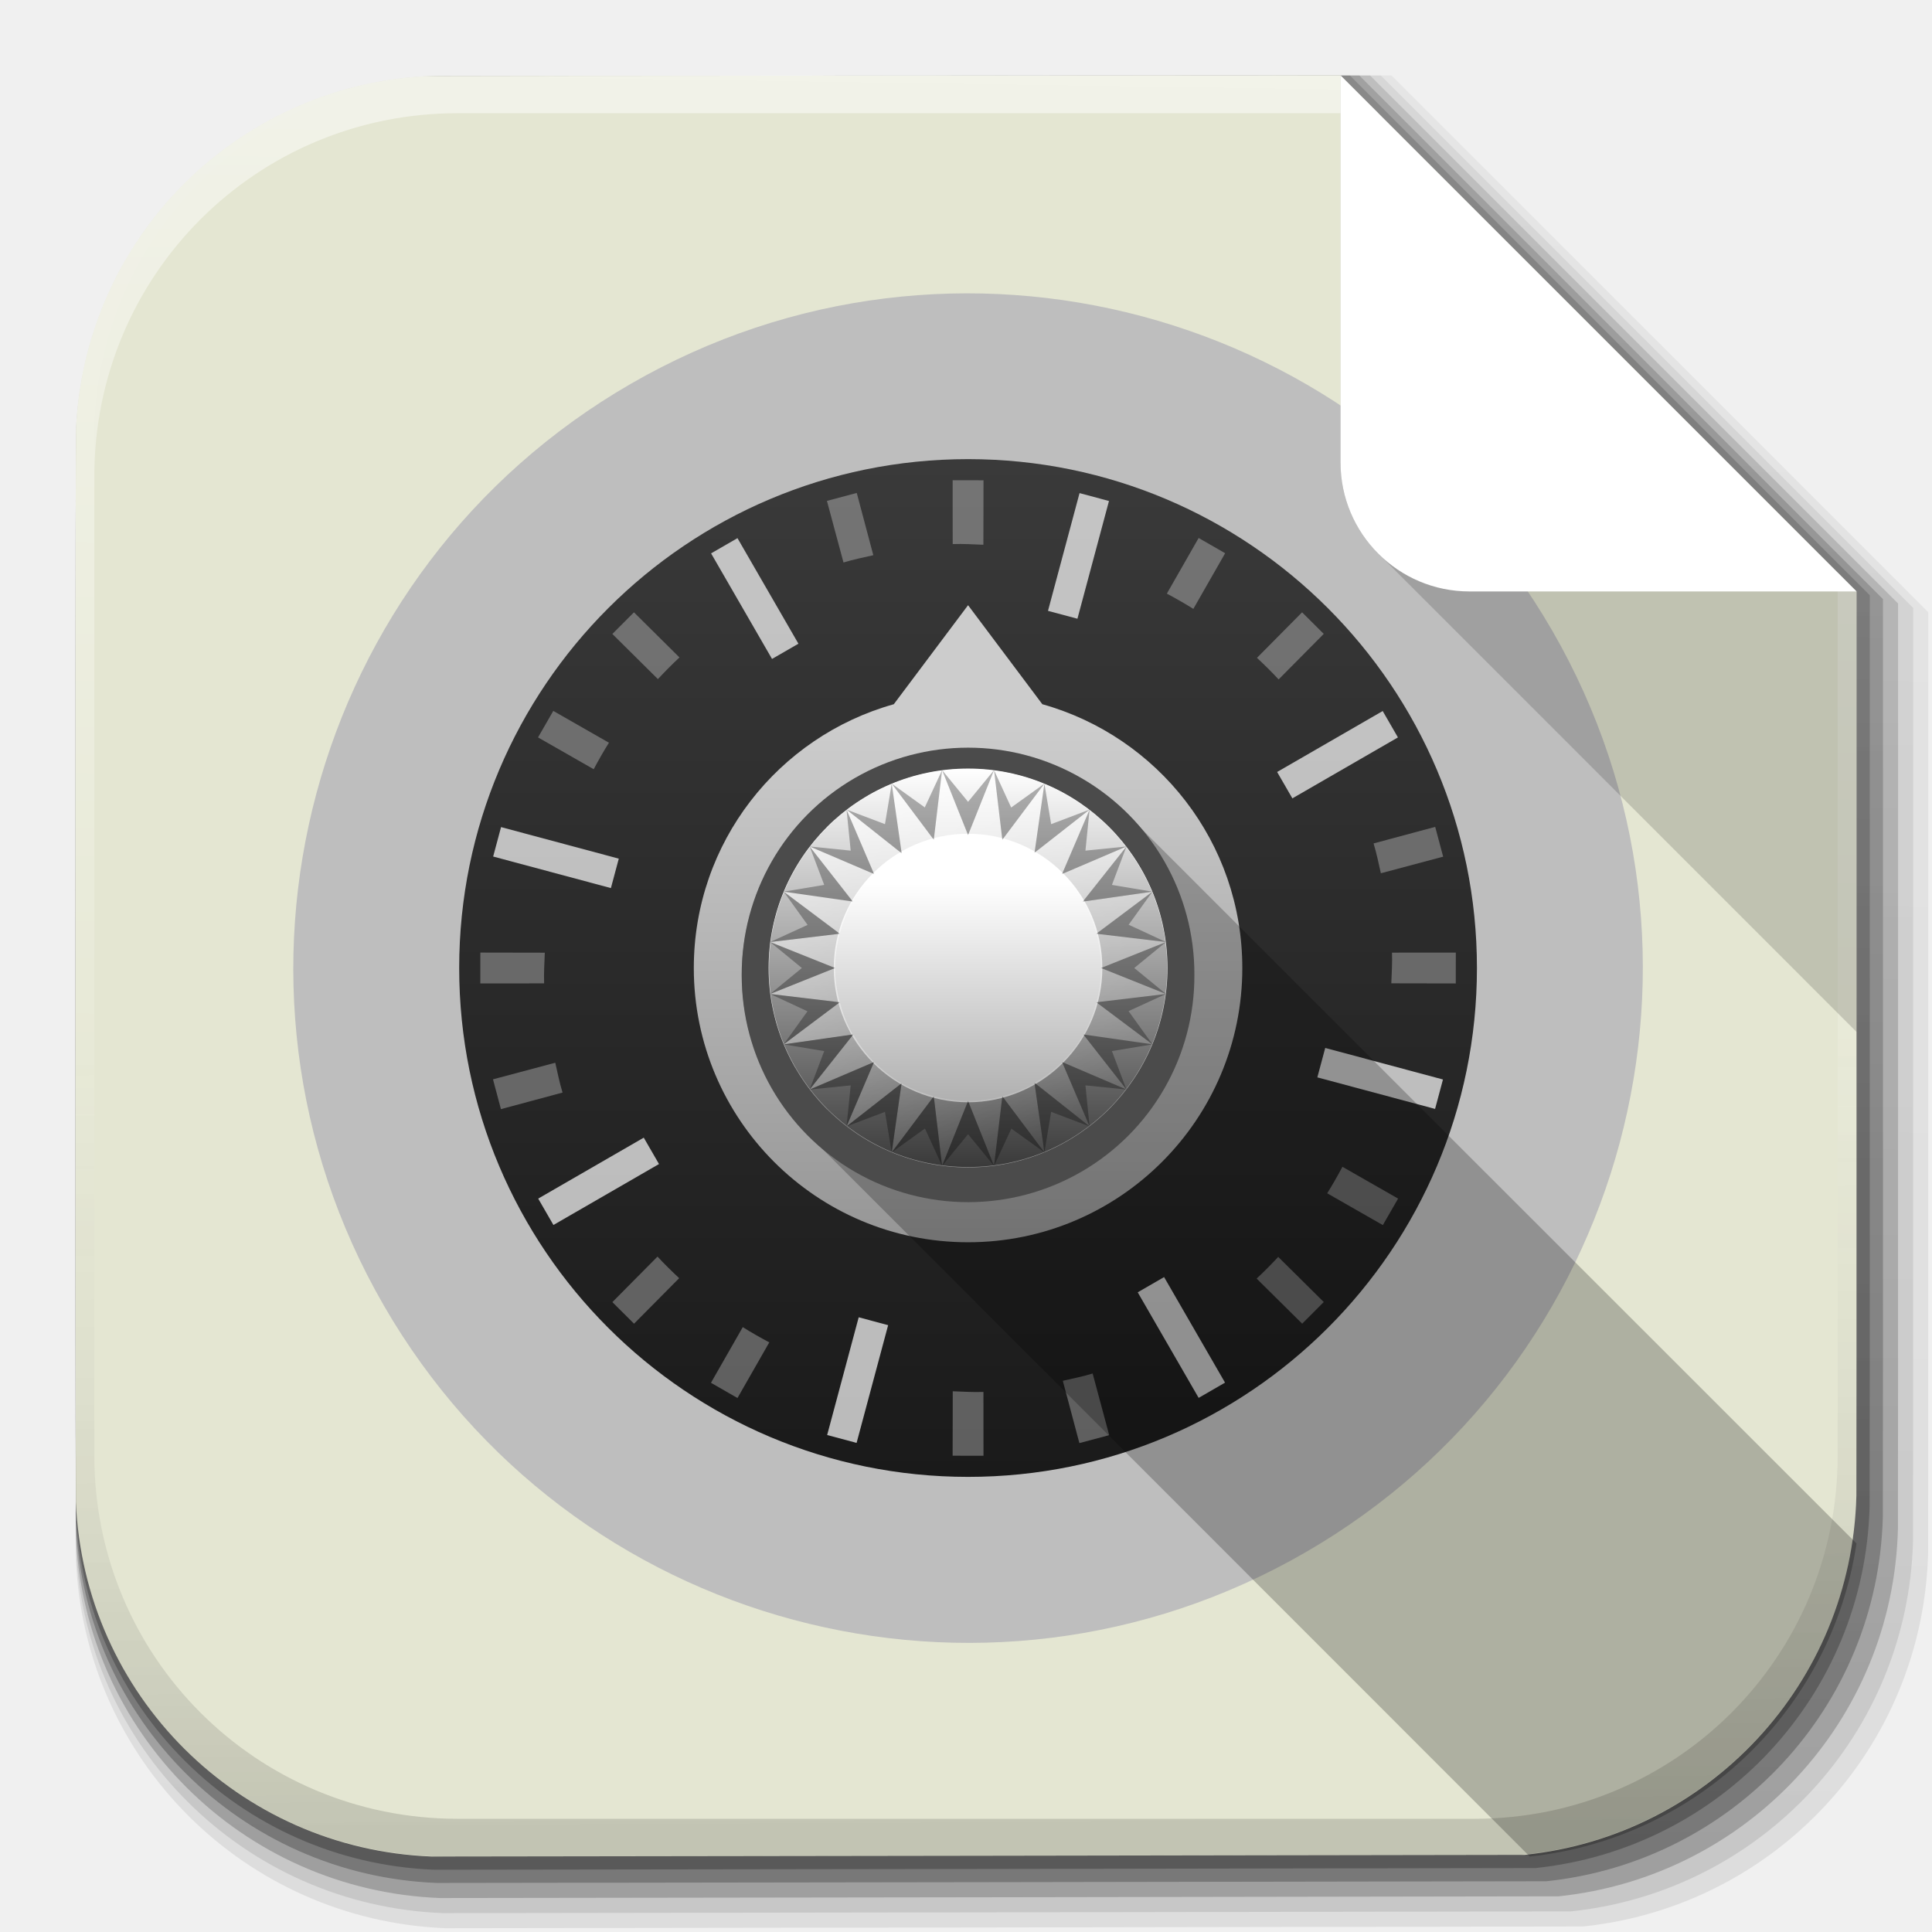
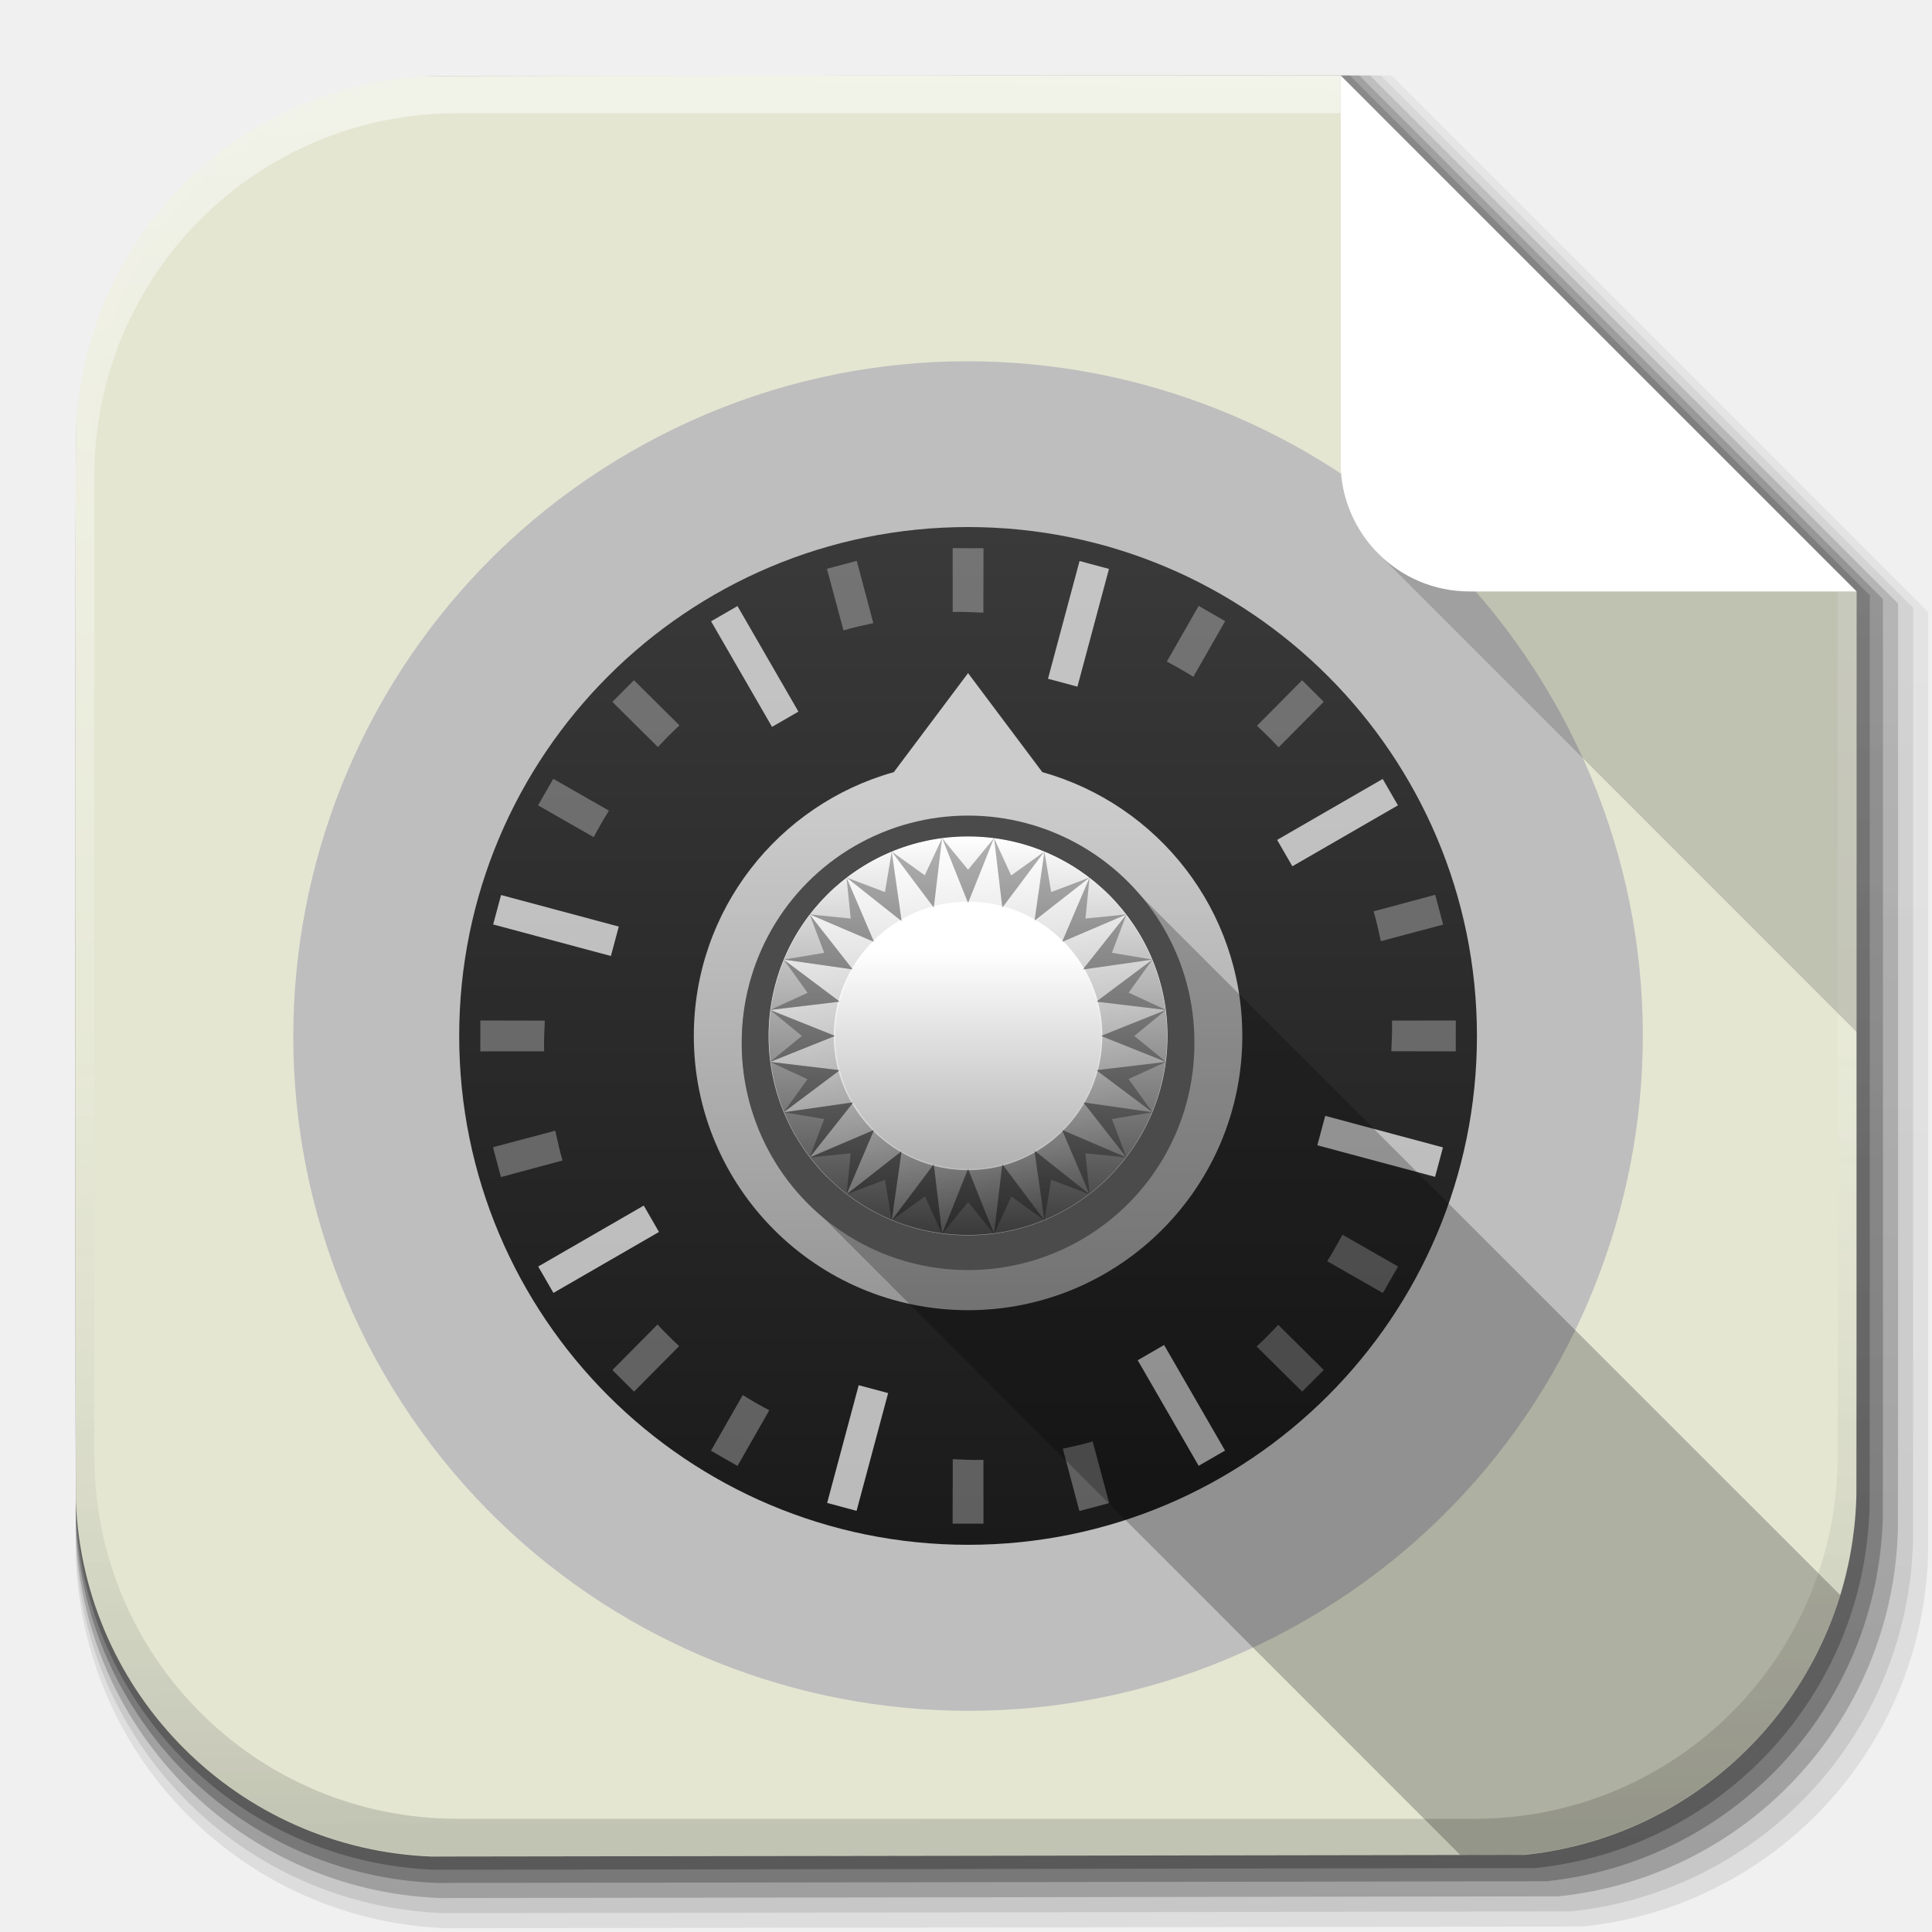
<svg xmlns="http://www.w3.org/2000/svg" xmlns:xlink="http://www.w3.org/1999/xlink" width="512" height="512" id="svg2" version="1.1">
  <defs id="defs4">
    <linearGradient x1="19.245" y1="21.031" x2="19.36" gradientUnits="userSpaceOnUse" y2="44.984" id="linearGradient4917">
      <stop offset="0" style="stop-color:#fafafa;stop-opacity:1" id="stop4919" />
      <stop offset="1" style="stop-color:#f5f5f5;stop-opacity:1;" id="stop4921" />
    </linearGradient>
    <linearGradient id="linearGradient2460" y2="44.984" gradientUnits="userSpaceOnUse" x2="19.36" y1="21.031" x1="19.245">
      <stop id="stop3602" style="stop-color:#ffffff;stop-opacity:1;" offset="0" />
      <stop id="stop3604" style="stop-color:#f5f5f5;stop-opacity:1;" offset="1" />
    </linearGradient>
    <linearGradient gradientTransform="matrix(1.005865,0,0,0.994169,100,0)" gradientUnits="userSpaceOnUse" id="ButtonShadow-0-1-1-5-9" y2="7.017" x2="45.448" y1="92.54" x1="45.448">
      <stop offset="0" style="stop-color:#000000;stop-opacity:1" id="stop3750-8-9-3-6-4" />
      <stop offset="1" style="stop-color:#000000;stop-opacity:0.588" id="stop3752-5-6-4-2-9" />
    </linearGradient>
    <linearGradient y2="363.738" x2="988.786" y1="51.512" x1="993.439" gradientTransform="translate(-753.5872,-30.14348)" gradientUnits="userSpaceOnUse" id="linearGradient4084-8" xlink:href="#linearGradient3737-9" />
    <linearGradient id="linearGradient3737-9">
      <stop offset="0" style="stop-color:#ffffff;stop-opacity:1" id="stop3739-7" />
      <stop offset="1" style="stop-color:#ffffff;stop-opacity:0" id="stop3741-4" />
    </linearGradient>
    <linearGradient y2="-55.941" x2="1763.69" y1="155.597" x1="1764.649" gradientUnits="userSpaceOnUse" id="linearGradient4086-12" xlink:href="#linearGradient4046-3" gradientTransform="translate(-1532.187,330.4162)" />
    <linearGradient id="linearGradient4046-3">
      <stop offset="0" style="stop-color:#000000;stop-opacity:1;" id="stop4048-7" />
      <stop offset="1" style="stop-color:#ffffff;stop-opacity:0.2" id="stop4050-73" />
    </linearGradient>
    <radialGradient xlink:href="#linearGradient3853" id="radialGradient3210" gradientUnits="userSpaceOnUse" gradientTransform="matrix(1.092563,0,0,1.09283,-23.75344,-23.81565)" cx="255.994" cy="256" fx="255.994" fy="256" r="216" />
    <linearGradient y2="48.085" x2="78.466" y1="56.301" x1="64.478" gradientUnits="userSpaceOnUse" id="linearGradient3853">
      <stop id="stop3857" style="stop-color:#f4b400;stop-opacity:1;" offset="0" />
      <stop id="stop3859" style="stop-color:#ffc41d;stop-opacity:1;" offset="1" />
    </linearGradient>
    <linearGradient y2="107.9" x2="-109.975" y1="572.447" x1="-112.345" gradientTransform="matrix(1.007442,0,0,1.007415,261.6268,527.4108)" gradientUnits="userSpaceOnUse" id="linearGradient5925" xlink:href="#ButtonShadow-0-1-1-5-9" />
    <linearGradient y2="107.9" x2="-109.975" y1="572.447" x1="-112.345" gradientTransform="matrix(1.031807,0,0,1.03178,268.7784,524.7835)" gradientUnits="userSpaceOnUse" id="linearGradient5927" xlink:href="#ButtonShadow-0-1-1-5-9" />
    <linearGradient y2="107.9" x2="-109.975" y1="572.447" x1="-112.345" gradientTransform="matrix(1.014857,0,0,1.01483,263.8037,526.6112)" gradientUnits="userSpaceOnUse" id="linearGradient5929" xlink:href="#ButtonShadow-0-1-1-5-9" />
    <linearGradient y2="107.9" x2="-109.975" y1="572.447" x1="-112.345" gradientTransform="matrix(1.023332,0,0,1.023305,266.2915,525.6974)" gradientUnits="userSpaceOnUse" id="linearGradient5931" xlink:href="#ButtonShadow-0-1-1-5-9" />
    <linearGradient y2="107.9" x2="-109.975" y1="572.447" x1="-112.345" gradientTransform="matrix(1.040282,0,0,1.040254,271.2663,523.8697)" gradientUnits="userSpaceOnUse" id="linearGradient5933" xlink:href="#ButtonShadow-0-1-1-5-9" />
    <linearGradient gradientTransform="matrix(0,-6.675088,6.675088,0,-49.89137,571.1976)" y2="45.745" x2="67.428" y1="45.745" x1="27.022" gradientUnits="userSpaceOnUse" id="linearGradient4798" xlink:href="#linearGradient3954" />
    <linearGradient id="linearGradient3954">
      <stop offset="0" style="stop-color:#1a1a1a;stop-opacity:1" id="stop3956" />
      <stop offset="1" style="stop-color:#3a3a3a;stop-opacity:1" id="stop3958" />
    </linearGradient>
    <linearGradient y2="65.948" x2="45.541" y1="27.99" x1="45.541" gradientTransform="matrix(3.597541,0,0,3.597541,85.56738,91.39985)" gradientUnits="userSpaceOnUse" id="linearGradient4795" xlink:href="#linearGradient4059" />
    <linearGradient id="linearGradient4059">
      <stop offset="0" style="stop-color:#cccccc;stop-opacity:1" id="stop4061" />
      <stop offset="1" style="stop-color:#969696;stop-opacity:1" id="stop4063" />
    </linearGradient>
    <linearGradient y2="48" x2="60" y1="48" x1="36" gradientTransform="matrix(4.404192,0,0,4.404192,44.05872,44.56786)" gradientUnits="userSpaceOnUse" id="linearGradient4785" xlink:href="#linearGradient4164" />
    <linearGradient id="linearGradient4164">
      <stop offset="0" style="stop-color:#ffffff;stop-opacity:1" id="stop4166" />
      <stop offset="1" style="stop-color:#ffffff;stop-opacity:0" id="stop4168" />
    </linearGradient>
    <linearGradient gradientTransform="matrix(2.615957,0,0,2.615957,131.9223,136.3024)" y2="65.948" x2="45.541" y1="37.153" x1="45.541" gradientUnits="userSpaceOnUse" id="linearGradient4789" xlink:href="#linearGradient4120" />
    <linearGradient id="linearGradient4120">
      <stop offset="0" style="stop-color:#ffffff;stop-opacity:1" id="stop4122" />
      <stop offset="1" style="stop-color:#989898;stop-opacity:1" id="stop4124" />
    </linearGradient>
    <linearGradient y2="48" x2="54.531" y1="48" x1="41.469" gradientTransform="matrix(0,8.0757,-8.0757,0,643.0936,-131.6646)" gradientUnits="userSpaceOnUse" id="linearGradient4782" xlink:href="#linearGradient3830" />
    <linearGradient id="linearGradient3830">
      <stop offset="0" style="stop-color:#ffffff;stop-opacity:1" id="stop3832" />
      <stop offset="1" style="stop-color:#3a3a3a;stop-opacity:1" id="stop3834" />
    </linearGradient>
    <linearGradient y2="59.906" x2="53.53" y1="36.094" x1="41.713" gradientTransform="matrix(4.404192,0,0,4.404192,44.05872,44.56786)" gradientUnits="userSpaceOnUse" id="linearGradient4779" xlink:href="#linearGradient3737-7" />
    <linearGradient id="linearGradient3737-7">
      <stop offset="0" style="stop-color:#ffffff;stop-opacity:1" id="stop3739-3" />
      <stop offset="1" style="stop-color:#ffffff;stop-opacity:0" id="stop3741-05" />
    </linearGradient>
  </defs>
  <g transform="translate(0,-540.3622)" id="layer1" />
  <g transform="matrix(1.1,0,0,0.44444,95.08106,256.3925)" id="g2036">
    <g transform="matrix(1.0526,0,0,1.2857,-1.2632,-13.429)" style="opacity:0.4" id="g3712" />
  </g>
  <g id="g3541" transform="translate(97.48106,231.2815)" />
  <g id="g3536" transform="translate(97.48106,231.2815)" />
  <g transform="translate(54.08929,-616.0416)" id="g5918">
    <path style="opacity:0.25;color:#000000;fill:url(#linearGradient5925);fill-opacity:1;fill-rule:nonzero;stroke:none;stroke-width:1.5;marker:none;visibility:visible;display:inline;overflow:visible;enable-background:accumulate" d="m 60.99,1111.542 144.328,-0.206 147.527,-0.241 c 49.041,-5.122 87.225,-45.726 88.537,-95.85 9e-4,-0.035 -9e-4,-0.069 0,-0.103 9e-4,-0.414 -8e-4,-0.647 0,-1.067 0.042,-21.503 0.034,-49.942 0.034,-87.765 l 0,-152.514 -68.862,-68.877 -68.897,-68.877 -152.824,0.069 c -40.253,0.017 -69.341,0.041 -91.323,0.103 -50.89,2.755 -91.336,43.548 -93.49,94.611 -0.099,30.63 -0.103,74.757 -0.103,143.018 0,68.269 0.005,112.388 0.103,143.018 2.175,51.557 43.387,92.644 94.969,94.68 z" id="path5873" />
    <path id="path5902" d="m 63.289,1123.042 147.819,-0.211 151.095,-0.247 c 50.227,-5.246 89.334,-46.832 90.678,-98.168 9e-4,-0.035 -9e-4,-0.07 0,-0.106 9e-4,-0.424 -8e-4,-0.663 0,-1.092 0.043,-22.023 0.035,-51.15 0.035,-89.888 l 0,-156.202 -70.528,-70.543 -70.563,-70.543 -156.52,0.07 c -41.226,0.018 -71.018,0.042 -93.532,0.106 -52.121,2.821 -93.545,44.601 -95.751,96.9 -0.101,31.371 -0.106,76.565 -0.106,146.477 0,69.92 0.005,115.106 0.106,146.477 2.227,52.804 44.436,94.885 97.266,96.97 z" style="opacity:0.1;color:#000000;fill:url(#linearGradient5927);fill-opacity:1;fill-rule:nonzero;stroke:none;stroke-width:1.5;marker:none;visibility:visible;display:inline;overflow:visible;enable-background:accumulate" />
    <path style="opacity:0.25;color:#000000;fill:url(#linearGradient5929);fill-opacity:1;fill-rule:nonzero;stroke:none;stroke-width:1.5;marker:none;visibility:visible;display:inline;overflow:visible;enable-background:accumulate" d="m 61.69,1115.042 145.391,-0.208 148.613,-0.243 c 49.402,-5.16 87.867,-46.063 89.189,-96.555 9e-4,-0.035 -9e-4,-0.069 0,-0.104 9e-4,-0.417 -8e-4,-0.652 0,-1.074 0.042,-21.661 0.034,-50.31 0.034,-88.411 l 0,-153.636 -69.369,-69.384 -69.404,-69.384 -153.949,0.069 c -40.549,0.017 -69.851,0.042 -91.995,0.104 -51.264,2.775 -92.009,43.868 -94.178,95.308 -0.099,30.856 -0.104,75.308 -0.104,144.071 0,68.771 0.005,113.215 0.104,144.071 2.191,51.937 43.706,93.326 95.668,95.377 z" id="path5906" />
    <path style="opacity:0.2;color:#000000;fill:url(#linearGradient5931);fill-opacity:1;fill-rule:nonzero;stroke:none;stroke-width:1.5;marker:none;visibility:visible;display:inline;overflow:visible;enable-background:accumulate" d="m 62.49,1119.042 146.605,-0.21 149.854,-0.245 c 49.815,-5.203 88.601,-46.447 89.933,-97.362 9e-4,-0.035 -9e-4,-0.07 0,-0.105 9e-4,-0.42 -8e-4,-0.657 0,-1.083 0.043,-21.842 0.034,-50.73 0.034,-89.149 l 0,-154.919 -69.948,-69.964 -69.983,-69.964 -155.235,0.07 c -40.888,0.018 -70.434,0.042 -92.764,0.105 -51.693,2.798 -92.777,44.235 -94.965,96.104 -0.1,31.114 -0.105,75.936 -0.105,145.274 0,69.346 0.005,114.16 0.105,145.274 2.209,52.37 44.071,94.105 96.467,96.174 z" id="path5910" />
    <path style="opacity:0.08;color:#000000;fill:url(#linearGradient5933);fill-opacity:1;fill-rule:nonzero;stroke:none;stroke-width:1.5;marker:none;visibility:visible;display:inline;overflow:visible;enable-background:accumulate" d="m 64.089,1127.042 149.033,-0.213 152.336,-0.249 c 50.64,-5.289 90.068,-47.217 91.423,-98.974 10e-4,-0.036 -9e-4,-0.071 0,-0.106 10e-4,-0.427 -8e-4,-0.668 0,-1.101 0.043,-22.204 0.035,-51.57 0.035,-90.626 l 0,-157.485 -71.107,-71.122 -71.142,-71.122 -157.806,0.071 c -41.565,0.018 -71.601,0.043 -94.3,0.107 -52.549,2.845 -94.314,44.967 -96.538,97.696 -0.102,31.629 -0.107,77.194 -0.107,147.68 0,70.494 0.005,116.051 0.106,147.68 2.245,53.238 44.801,95.664 98.065,97.767 z" id="path5914" />
  </g>
  <path style="color:#000000;fill:#e4e6d2;fill-opacity:1;fill-rule:nonzero;stroke:none;stroke-width:1.5;marker:none;visibility:visible;display:inline;overflow:visible;enable-background:accumulate" d="m 114.376,492 143.262,-0.205 146.438,-0.239 c 48.679,-5.084 86.58,-45.389 87.883,-95.144 8.9e-4,-0.034 -8.7e-4,-0.068 0,-0.102 8.5e-4,-0.411 -8.2e-4,-0.643 0,-1.059 0.042,-21.345 0.034,-49.574 0.034,-87.119 l 0,-151.391 -68.353,-68.37 -68.388,-68.37 -151.695,0.068 c -39.955,0.017 -68.829,0.041 -90.649,0.102 -50.514,2.735 -90.662,43.227 -92.8,93.915 -0.098,30.405 -0.102,74.207 -0.102,141.965 0,67.766 0.005,111.56 0.102,141.965 2.158,51.177 43.066,91.962 94.268,93.983 z" id="rect4121" />
  <g transform="translate(-605.5194,-353.9683)" id="g4076-9">
    <g id="g4038-9" transform="translate(-926.6676,684.3845)">
      <g id="g4929">
        <path id="rect6809-2-3" transform="translate(1532.187,-330.4162)" d="M 355.25 20 L 203.562 20.062 C 163.607 20.08 134.726 20.095 112.906 20.156 C 108.171 20.413 103.531 21.009 99 21.906 C 97.49 22.205 95.984 22.539 94.5 22.906 C 92.274 23.457 90.069 24.083 87.906 24.781 C 67.002 31.533 49.218 45.066 37.094 62.812 C 36.985 62.971 36.857 63.122 36.75 63.281 C 36.444 63.736 36.143 64.197 35.844 64.656 C 34.226 67.144 32.736 69.706 31.344 72.344 C 28.928 76.923 26.835 81.742 25.156 86.719 C 25.143 86.759 25.139 86.803 25.125 86.844 C 24.643 88.278 24.198 89.724 23.781 91.188 C 23.573 91.919 23.379 92.636 23.188 93.375 C 23.16 93.481 23.121 93.582 23.094 93.688 C 22.931 94.323 22.776 94.984 22.625 95.625 C 22.45 96.37 22.283 97.092 22.125 97.844 C 22.083 98.044 22.041 98.237 22 98.438 C 21.886 98.994 21.792 99.565 21.688 100.125 C 21.547 100.883 21.405 101.642 21.281 102.406 C 21.158 103.171 21.043 103.948 20.938 104.719 C 20.726 106.26 20.546 107.812 20.406 109.375 C 20.266 110.938 20.161 112.51 20.094 114.094 C 19.996 144.499 20 188.304 20 256.062 C 20 323.736 19.997 367.475 20.094 397.875 C 20.094 397.917 20.094 397.99 20.094 398.031 C 20.096 398.094 20.091 398.156 20.094 398.219 C 20.101 398.385 20.117 398.553 20.125 398.719 C 20.228 400.819 20.393 402.906 20.625 404.969 C 20.639 405.095 20.673 405.218 20.688 405.344 C 20.771 406.063 20.87 406.754 20.969 407.469 C 21.067 408.172 21.169 408.864 21.281 409.562 C 21.324 409.832 21.361 410.106 21.406 410.375 C 21.468 410.738 21.528 411.107 21.594 411.469 C 21.633 411.687 21.678 411.907 21.719 412.125 C 21.807 412.591 21.906 413.068 22 413.531 C 22.135 414.195 22.258 414.841 22.406 415.5 C 22.437 415.637 22.469 415.77 22.5 415.906 C 22.558 416.158 22.628 416.405 22.688 416.656 C 22.816 417.198 22.956 417.743 23.094 418.281 C 23.147 418.489 23.196 418.699 23.25 418.906 C 23.402 419.483 23.557 420.053 23.719 420.625 C 23.939 421.404 24.168 422.198 24.406 422.969 C 25.122 425.281 25.904 427.546 26.781 429.781 C 27.062 430.498 27.359 431.229 27.656 431.938 C 27.665 431.959 27.678 431.979 27.688 432 C 27.972 432.677 28.263 433.331 28.562 434 C 28.591 434.064 28.628 434.124 28.656 434.188 C 28.938 434.814 29.206 435.443 29.5 436.062 C 29.55 436.167 29.606 436.271 29.656 436.375 C 29.932 436.951 30.213 437.524 30.5 438.094 C 30.569 438.231 30.649 438.363 30.719 438.5 C 32.163 441.328 33.736 444.09 35.438 446.75 C 36.713 448.745 38.056 450.67 39.469 452.562 C 39.94 453.193 40.421 453.819 40.906 454.438 C 41.877 455.675 42.878 456.905 43.906 458.094 C 61.815 478.79 88.262 491.871 117.875 492 L 120.5 492 C 67.525 491.6 25 448.823 25 395.75 L 25 126.25 C 25 72.927 67.927 30 121.25 30 L 365.25 30 L 355.25 20 z M 487 151.75 L 487 395.75 C 487 446.007 448.872 487.011 399.844 491.562 L 403.031 491.562 C 433.158 488.74 459.248 472.443 475.25 448.719 C 475.691 448.065 476.137 447.415 476.562 446.75 C 476.988 446.085 477.403 445.395 477.812 444.719 C 479.042 442.691 480.198 440.621 481.281 438.5 C 481.642 437.793 481.999 437.092 482.344 436.375 C 482.688 435.658 483.016 434.914 483.344 434.188 C 484.946 430.633 486.353 426.986 487.531 423.219 C 487.557 423.137 487.568 423.051 487.594 422.969 C 488.31 420.656 488.952 418.289 489.5 415.906 C 489.683 415.112 489.837 414.333 490 413.531 C 490.163 412.73 490.325 411.902 490.469 411.094 C 490.612 410.285 490.751 409.472 490.875 408.656 C 490.915 408.394 490.962 408.138 491 407.875 C 491.079 407.321 491.149 406.776 491.219 406.219 C 491.244 406.021 491.257 405.823 491.281 405.625 C 491.355 405.002 491.437 404.377 491.5 403.75 C 491.514 403.615 491.518 403.478 491.531 403.344 C 491.598 402.643 491.666 401.955 491.719 401.25 C 491.723 401.188 491.714 401.124 491.719 401.062 C 491.766 400.409 491.809 399.751 491.844 399.094 C 491.85 398.98 491.869 398.864 491.875 398.75 C 491.876 398.74 491.875 398.729 491.875 398.719 C 491.914 397.951 491.948 397.179 491.969 396.406 C 491.97 396.372 491.968 396.347 491.969 396.312 C 491.969 396.264 491.969 396.231 491.969 396.188 C 491.977 395.874 491.964 395.564 491.969 395.25 C 491.99 384.578 491.997 372.2 492 357.781 C 492.003 343.363 492 326.897 492 308.125 L 492 156.75 L 487 151.75 z " style="opacity:0.5;color:#000000;fill:url(#linearGradient4084-8);fill-opacity:1;fill-rule:nonzero;stroke:none;stroke-width:1.5;marker:none;visibility:visible;display:inline;overflow:visible;enable-background:accumulate" />
        <path id="path3981-7" transform="translate(1532.187,-330.4162)" d="M 112.906 20.156 C 108.171 20.413 103.531 21.009 99 21.906 C 97.49 22.205 95.984 22.539 94.5 22.906 C 92.274 23.457 90.069 24.083 87.906 24.781 C 85.744 25.48 83.624 26.253 81.531 27.094 C 71.763 31.017 62.783 36.454 54.875 43.125 C 49.791 47.414 45.15 52.209 41.031 57.438 C 39.658 59.18 38.348 60.977 37.094 62.812 C 36.984 62.973 36.859 63.12 36.75 63.281 C 36.444 63.736 36.143 64.197 35.844 64.656 C 35.035 65.9 34.253 67.187 33.5 68.469 C 33.333 68.753 33.164 69.026 33 69.312 C 32.793 69.673 32.609 70.043 32.406 70.406 C 32.221 70.738 32.025 71.072 31.844 71.406 C 31.673 71.721 31.511 72.027 31.344 72.344 C 30.996 73.003 30.646 73.675 30.312 74.344 C 29.646 75.68 29.013 77.035 28.406 78.406 C 27.526 80.394 26.687 82.413 25.938 84.469 C 25.912 84.539 25.901 84.617 25.875 84.688 C 25.62 85.393 25.365 86.1 25.125 86.812 C 25.119 86.831 25.131 86.856 25.125 86.875 C 24.647 88.3 24.195 89.734 23.781 91.188 C 23.763 91.25 23.737 91.312 23.719 91.375 C 23.53 92.044 23.363 92.701 23.188 93.375 C 23.158 93.49 23.123 93.603 23.094 93.719 C 22.933 94.345 22.773 94.994 22.625 95.625 C 22.484 96.224 22.348 96.803 22.219 97.406 C 22.163 97.667 22.117 97.926 22.062 98.188 C 22.043 98.283 22.019 98.374 22 98.469 C 21.889 99.016 21.79 99.575 21.688 100.125 C 21.639 100.384 21.577 100.647 21.531 100.906 C 21.443 101.405 21.362 101.905 21.281 102.406 C 21.231 102.719 21.173 103.03 21.125 103.344 C 21.056 103.799 21 104.261 20.938 104.719 C 20.832 105.489 20.744 106.255 20.656 107.031 C 20.568 107.807 20.476 108.593 20.406 109.375 C 20.267 110.928 20.161 112.489 20.094 114.062 C 20.093 114.073 20.094 114.083 20.094 114.094 C 20.094 114.102 20.094 114.117 20.094 114.125 C 19.996 144.529 20 188.323 20 256.062 C 20 323.754 19.997 367.505 20.094 397.906 C 20.094 397.94 20.094 397.998 20.094 398.031 C 20.096 398.084 20.091 398.135 20.094 398.188 C 20.102 398.375 20.116 398.563 20.125 398.75 C 20.231 400.893 20.417 403.021 20.656 405.125 C 20.659 405.146 20.654 405.167 20.656 405.188 C 20.745 405.96 20.863 406.701 20.969 407.469 C 21.076 408.246 21.187 409.041 21.312 409.812 C 21.423 410.489 21.532 411.172 21.656 411.844 C 21.674 411.938 21.701 412.031 21.719 412.125 C 21.808 412.6 21.904 413.09 22 413.562 C 22.116 414.131 22.218 414.685 22.344 415.25 C 22.395 415.481 22.447 415.707 22.5 415.938 C 22.555 416.18 22.63 416.415 22.688 416.656 C 22.856 417.366 23.035 418.077 23.219 418.781 C 23.23 418.823 23.239 418.865 23.25 418.906 C 23.404 419.492 23.554 420.075 23.719 420.656 C 23.763 420.812 23.799 420.969 23.844 421.125 C 24.023 421.748 24.215 422.382 24.406 423 C 24.441 423.113 24.465 423.231 24.5 423.344 C 24.706 423.999 24.937 424.632 25.156 425.281 C 25.413 426.043 25.663 426.809 25.938 427.562 C 25.952 427.603 25.954 427.647 25.969 427.688 C 26.23 428.401 26.504 429.107 26.781 429.812 C 27.059 430.52 27.363 431.238 27.656 431.938 C 27.669 431.968 27.675 432.001 27.688 432.031 C 27.968 432.7 28.267 433.339 28.562 434 C 28.689 434.282 28.809 434.563 28.938 434.844 C 29.124 435.251 29.308 435.658 29.5 436.062 C 29.55 436.168 29.606 436.27 29.656 436.375 C 29.953 436.993 30.254 437.608 30.562 438.219 C 30.667 438.426 30.769 438.638 30.875 438.844 C 31.185 439.445 31.522 440.031 31.844 440.625 C 32.221 441.322 32.606 442.033 33 442.719 C 33.252 443.159 33.491 443.596 33.75 444.031 C 33.894 444.274 34.041 444.508 34.188 444.75 C 34.597 445.426 35.012 446.085 35.438 446.75 C 36.288 448.079 37.182 449.403 38.094 450.688 C 38.473 451.222 38.86 451.755 39.25 452.281 C 39.388 452.468 39.517 452.659 39.656 452.844 C 39.951 453.236 40.262 453.612 40.562 454 C 40.762 454.258 40.954 454.526 41.156 454.781 C 41.24 454.887 41.323 454.989 41.406 455.094 C 41.732 455.501 42.075 455.91 42.406 456.312 C 42.906 456.919 43.392 457.5 43.906 458.094 C 44.42 458.688 44.941 459.294 45.469 459.875 C 46.525 461.038 47.608 462.171 48.719 463.281 C 49.824 464.386 50.937 465.48 52.094 466.531 C 52.099 466.536 52.119 466.526 52.125 466.531 C 53.869 468.116 55.675 469.637 57.531 471.094 C 74.127 484.121 95.064 491.901 117.875 492 C 118.022 492.001 118.165 492 118.312 492 L 257.625 491.781 L 403.031 491.562 C 433.158 488.742 459.248 472.435 475.25 448.719 C 475.691 448.065 476.137 447.415 476.562 446.75 C 476.861 446.283 477.146 445.816 477.438 445.344 C 477.56 445.145 477.691 444.95 477.812 444.75 C 477.861 444.67 477.889 444.58 477.938 444.5 C 478.297 443.903 478.653 443.324 479 442.719 C 479.788 441.346 480.559 439.945 481.281 438.531 C 481.642 437.824 481.999 437.092 482.344 436.375 C 482.688 435.658 483.016 434.945 483.344 434.219 C 484.326 432.04 485.237 429.823 486.062 427.562 C 486.078 427.519 486.109 427.481 486.125 427.438 C 486.383 426.727 486.601 426 486.844 425.281 C 487.076 424.591 487.314 423.916 487.531 423.219 C 487.554 423.146 487.571 423.072 487.594 423 C 488.31 420.688 488.952 418.32 489.5 415.938 C 489.683 415.143 489.837 414.364 490 413.562 C 490.163 412.761 490.325 411.934 490.469 411.125 C 490.612 410.316 490.751 409.503 490.875 408.688 C 490.916 408.415 490.961 408.148 491 407.875 C 491.078 407.331 491.15 406.797 491.219 406.25 C 491.245 406.042 491.256 405.833 491.281 405.625 C 491.354 405.012 491.438 404.397 491.5 403.781 C 491.515 403.636 491.517 403.489 491.531 403.344 C 491.604 402.581 491.663 401.83 491.719 401.062 C 491.774 400.295 491.837 399.523 491.875 398.75 C 491.914 397.972 491.948 397.189 491.969 396.406 C 491.97 396.372 491.968 396.347 491.969 396.312 C 491.969 396.276 491.969 396.252 491.969 396.219 C 491.977 395.895 491.964 395.574 491.969 395.25 C 491.99 384.578 491.997 372.2 492 357.781 C 492.003 343.363 492 326.897 492 308.125 L 492 156.75 L 487 151.75 L 487 385.75 C 487 439.072 444.072 482 390.75 482 L 121.25 482 C 67.927 482 25 439.072 25 385.75 L 25 116.25 C 25 64.731 65.071 22.926 115.875 20.156 C 115.013 20.159 113.747 20.154 112.906 20.156 z " style="opacity:0.15;color:#000000;fill:url(#linearGradient4086-12);fill-opacity:1;fill-rule:nonzero;stroke:none;stroke-width:1.5;marker:none;visibility:visible;display:inline;overflow:visible;enable-background:accumulate" />
      </g>
    </g>
  </g>
  <g transform="translate(-605.5193,-353.9683)" id="g4076">
    <g id="g4038" transform="translate(-926.6676,684.3845)" />
  </g>
-   <g transform="translate(1.087547,0.56251)" id="g4411">
+   <g transform="translate(1.087547,18.56251)" id="g4411">
    <path style="color:#000000;fill:#bebebe;fill-opacity:1;fill-rule:nonzero;stroke:none;stroke-width:0.113;marker:none;visibility:visible;display:inline;overflow:visible;enable-background:accumulate" id="path3870" d="M 410.298,166.604 A 178.791,178.791 0 1 1 100.622,345.396 178.791,178.791 0 1 1 410.298,166.604 z" />
    <path style="fill:url(#linearGradient4798);fill-opacity:1;stroke:none;display:inline" id="path3898" d="m 255.46,121.112 a 134.857,134.857 0 1 1 0,269.714 134.857,134.857 0 1 1 0,-269.714 z" />
    <path style="opacity:0.3;fill:#ffffff;fill-opacity:1;stroke:none;display:inline" id="path4037" d="m 225.96,130.067 -7.902,2.107 4.39,16.33 c 2.588,-0.795 5.237,-1.322 7.902,-1.932 l -4.39,-16.506 z m 90.607,11.94 -8.429,14.75 c 2.387,1.271 4.743,2.605 7.024,4.039 l 8.429,-14.75 -7.024,-4.039 z m -171.03,45.83 -4.039,7.024 14.75,8.429 c 1.271,-2.387 2.605,-4.743 4.039,-7.024 l -14.75,-8.429 z m 233.717,30.729 -16.33,4.39 c 0.795,2.588 1.322,5.237 1.932,7.902 l 16.506,-4.39 -2.107,-7.902 z m -233.19,62.512 -16.506,4.39 2.107,7.902 16.33,-4.39 c -0.795,-2.588 -1.322,-5.237 -1.932,-7.902 z m 208.607,27.568 c -1.271,2.387 -2.605,4.743 -4.039,7.024 l 14.75,8.429 4.039,-7.024 -14.75,-8.429 z m -158.914,42.494 -8.429,14.75 7.024,4.039 8.429,-14.75 c -2.387,-1.271 -4.743,-2.605 -7.024,-4.039 z m 92.714,12.292 c -2.588,0.795 -5.237,1.322 -7.902,1.932 l 4.39,16.506 7.902,-2.107 -4.39,-16.33 z" />
    <path style="opacity:0.3;fill:#ffffff;fill-opacity:1;stroke:none;display:inline" id="path4044" d="m 259.551,126.722 -8.178,-0.01 0.014,16.91 c 2.706,-0.098 5.401,0.079 8.132,0.179 l 0.032,-17.08 z m 84.429,34.984 -11.959,12.066 c 1.977,1.845 3.908,3.744 5.739,5.719 l 11.959,-12.066 -5.739,-5.719 z m -177.064,0.003 -5.719,5.739 12.066,11.959 c 1.845,-1.977 3.744,-3.908 5.719,-5.739 l -12.066,-11.959 z m 217.8,90.173 -16.91,0.014 c 0.098,2.706 -0.079,5.401 -0.179,8.132 l 17.08,0.032 0.01,-8.178 z m -241.424,0.028 -17.08,-0.032 -0.01,8.178 16.91,-0.014 c -0.098,-2.706 0.079,-5.401 0.179,-8.132 z m 194.364,80.621 c -1.845,1.977 -3.744,3.908 -5.719,5.739 l 12.066,11.959 5.719,-5.739 -12.066,-11.959 z m -164.497,-0.084 -11.959,12.066 5.739,5.719 11.959,-12.066 c -1.977,-1.845 -3.908,-3.744 -5.739,-5.719 z m 86.374,35.869 c -2.706,0.098 -5.401,-0.079 -8.132,-0.179 l -0.032,17.08 8.178,0.01 -0.014,-16.91 z" />
    <path style="opacity:0.7;fill:#ffffff;fill-opacity:1;stroke:none;display:inline" id="rect3893" d="m 187.357,146.088 6.994,-4.038 16.151,27.975 -6.994,4.038 -16.151,-27.975 z m -57.751,80.339 2.09,-7.801 31.202,8.361 -2.09,7.801 -31.202,-8.361 z m 15.972,97.645 -4.038,-6.994 27.975,-16.151 4.038,6.994 -27.975,16.151 z m 80.339,57.751 -7.801,-2.09 8.361,-31.202 7.801,2.09 -8.361,31.202 z m 97.645,-15.972 -6.994,4.038 -16.151,-27.975 6.994,-4.038 16.151,27.975 z m 57.751,-80.339 -2.09,7.801 -31.202,-8.361 2.09,-7.801 31.202,8.361 z m -15.972,-97.645 4.038,6.994 -27.975,16.151 -4.038,-6.994 27.975,-16.151 z m -80.339,-57.751 7.801,2.09 -8.361,31.202 -7.801,-2.09 8.361,-31.202 z" />
    <path style="fill:url(#linearGradient4795);fill-opacity:1;stroke:none;display:inline" id="path3848" d="m 255.46,159.818 -19.685,26.246 c -30.594,8.572 -52.997,36.574 -52.997,69.905 0,40.141 32.541,72.681 72.681,72.681 40.141,0 72.681,-32.541 72.681,-72.681 0,-33.331 -22.403,-61.334 -52.997,-69.905 l -19.685,-26.246 z" />
-     <path id="path4944" d="m 257.219,197.844 c -15.993,-0.473 -32.079,5.778 -43.558,16.925 -11.478,11.147 -18.197,27.043 -18.192,43.044 0.032,15.482 6.339,30.861 17.188,41.906 L 404.312,491.438 c 44.535,-4.754 80.002,-39.024 86.594,-82.969 L 297.312,214.938 C 286.688,204.535 272.08,198.307 257.219,197.844 z" style="fill:#000000;fill-opacity:0.235;stroke:none;display:inline" />
+     <path style="fill:#000000;fill-opacity:0.235;stroke:none;display:inline" d="M 255.312 216.406 C 240.325 216.744 225.511 222.893 214.75 233.344 C 203.272 244.491 196.558 260.375 196.562 276.375 C 196.594 291.857 202.902 307.236 213.75 318.281 L 387 491.594 L 404.062 491.562 C 443.793 487.413 476.355 459.782 487.688 422.719 L 298.406 233.5 C 287.782 223.097 273.174 216.869 258.312 216.406 C 257.313 216.377 256.312 216.384 255.312 216.406 z " transform="translate(-1.087547,-18.56251)" id="path4944" />
    <path style="fill:#4b4b4b;fill-opacity:1;stroke:none;display:inline" id="path4144" d="m 315.439,257.8 a 59.979,59.979 0 1 1 -119.957,0 59.979,59.979 0 1 1 119.957,0 z" />
    <path style="opacity:0.2;fill:url(#linearGradient4785);fill-opacity:1;stroke:none;display:inline" id="path4072" d="m 255.46,203.119 c -2.309,0 -4.61,0.113 -6.882,0.413 l 6.882,17.204 6.882,-17.204 c -2.271,-0.298 -4.572,-0.413 -6.882,-0.413 z m 6.882,0.413 2.202,18.443 11.148,-14.864 c -2.117,-0.876 -4.376,-1.604 -6.606,-2.202 -2.231,-0.598 -4.473,-1.078 -6.744,-1.376 z m 13.35,3.578 -2.615,18.305 14.589,-11.423 c -1.818,-1.394 -3.781,-2.699 -5.78,-3.854 -2,-1.155 -4.077,-2.152 -6.193,-3.028 z m 11.974,6.882 -7.294,17.066 17.066,-7.294 c -1.395,-1.817 -2.909,-3.597 -4.542,-5.23 l -0.138,0 c -1.633,-1.633 -3.274,-3.148 -5.092,-4.542 z m 9.772,9.772 -11.561,14.589 0.138,0 18.305,-2.615 c -0.878,-2.116 -1.873,-4.193 -3.028,-6.193 l -0.138,0 c -1.155,-2 -2.321,-3.964 -3.716,-5.781 z m 6.882,11.974 -14.864,11.148 17.066,-4.679 c -0.598,-2.231 -1.324,-4.353 -2.202,-6.469 z m -14.864,11.148 18.443,2.202 c -0.3,-2.271 -0.779,-4.513 -1.376,-6.744 l -17.066,4.542 z m 18.443,2.202 -17.204,6.882 17.204,6.882 c 0.298,-2.271 0.413,-4.572 0.413,-6.882 0,-2.309 -0.113,-4.61 -0.413,-6.882 z m 0,13.763 -18.443,2.202 14.864,11.148 c 0.876,-2.117 1.604,-4.376 2.202,-6.606 0.598,-2.231 1.078,-4.473 1.376,-6.744 z m -3.578,13.35 -18.305,-2.615 11.423,14.589 c 1.394,-1.818 2.699,-3.781 3.854,-5.78 1.155,-2 2.152,-4.077 3.028,-6.193 z m -6.882,11.974 -17.066,-7.294 7.294,17.066 c 1.817,-1.395 3.597,-2.909 5.23,-4.542 l 0,-0.138 c 1.633,-1.633 3.148,-3.274 4.542,-5.092 z m -9.772,9.772 -14.589,-11.561 0,0.138 2.615,18.305 c 2.116,-0.878 4.193,-1.873 6.193,-3.028 l 0,-0.138 c 2,-1.155 3.964,-2.321 5.78,-3.716 z m -11.974,6.882 -11.148,-14.864 4.679,17.066 c 2.231,-0.598 4.353,-1.324 6.469,-2.202 z m -11.148,-14.864 -2.202,18.443 c 2.271,-0.3 4.513,-0.779 6.744,-1.376 l -4.542,-17.066 z m -2.202,18.442 -6.882,-17.204 -6.882,17.204 c 2.271,0.298 4.572,0.413 6.882,0.413 2.309,0 4.61,-0.113 6.882,-0.413 z m -13.763,0 -2.202,-18.443 -11.148,14.864 c 2.117,0.876 4.376,1.604 6.606,2.202 2.231,0.598 4.473,1.078 6.744,1.376 z m -13.35,-3.578 2.615,-18.305 -14.589,11.423 c 1.818,1.394 3.781,2.699 5.781,3.854 2,1.155 4.077,2.152 6.193,3.028 z m -11.974,-6.882 7.294,-17.066 -17.066,7.294 c 1.395,1.817 2.909,3.597 4.542,5.23 l 0.138,0 c 1.633,1.633 3.274,3.148 5.092,4.542 z m -9.772,-9.772 11.561,-14.589 -0.138,0 -18.305,2.615 c 0.878,2.116 1.873,4.193 3.028,6.193 l 0.138,0 c 1.155,2 2.321,3.964 3.716,5.78 z m -6.882,-11.974 14.864,-11.148 -17.066,4.679 c 0.598,2.231 1.324,4.353 2.202,6.469 z m 14.864,-11.148 -18.443,-2.202 c 0.3,2.271 0.779,4.513 1.376,6.744 l 17.066,-4.542 z m -18.443,-2.202 17.204,-6.882 -17.204,-6.882 c -0.298,2.271 -0.413,4.572 -0.413,6.882 0,2.309 0.113,4.61 0.413,6.882 z m 0,-13.763 18.443,-2.202 -14.864,-11.148 c -0.876,2.117 -1.604,4.376 -2.202,6.606 -0.598,2.231 -1.078,4.473 -1.376,6.744 z m 3.578,-13.35 18.305,2.615 -11.423,-14.589 c -1.394,1.818 -2.699,3.781 -3.854,5.78 -1.155,2 -2.152,4.077 -3.028,6.193 z m 6.882,-11.974 17.066,7.294 -7.294,-17.066 c -1.817,1.395 -3.597,2.909 -5.23,4.542 l 0,0.138 c -1.633,1.633 -3.148,3.274 -4.542,5.092 z m 9.772,-9.772 14.589,11.561 0,-0.138 -2.615,-18.305 c -2.116,0.878 -4.193,1.873 -6.193,3.028 l 0,0.138 c -2,1.155 -3.964,2.321 -5.781,3.716 z m 11.974,-6.882 11.148,14.864 -4.679,-17.066 c -2.231,0.598 -4.353,1.324 -6.469,2.202 z m 11.148,14.864 2.202,-18.443 c -2.271,0.3 -4.513,0.779 -6.744,1.376 l 4.542,17.066 z" />
    <path style="fill:url(#linearGradient4789);fill-opacity:1;stroke:none;display:inline" id="path3904" d="m 308.31,255.969 a 52.85,52.85 0 1 1 -105.701,0 52.85,52.85 0 1 1 105.701,0 z" />
    <path style="fill:url(#linearGradient4782);fill-opacity:1;stroke:none;display:inline" id="path3825" d="m 308.204,255.969 c 0,-29.188 -23.556,-52.744 -52.744,-52.744 -29.188,0 -52.744,23.556 -52.744,52.744 0,29.188 23.556,52.744 52.744,52.744 29.188,0 52.744,-23.556 52.744,-52.744 z m -17.161,0 c 0,19.615 -15.969,35.584 -35.584,35.584 -19.615,0 -35.584,-15.969 -35.584,-35.584 0,-19.615 15.969,-35.584 35.584,-35.584 19.615,0 35.584,15.969 35.584,35.584 z" />
    <path style="opacity:0.7;fill:url(#linearGradient4779);fill-opacity:1;stroke:none;display:inline" id="path4079" d="m 248.578,203.532 -2.202,18.443 c 3.034,-0.813 6.085,-1.233 9.084,-1.239 l -6.882,-17.204 z m 6.882,17.204 c 3.141,0 6.186,0.468 9.084,1.239 l -2.202,-18.443 -6.882,17.204 z m 9.084,1.239 c 3.034,0.813 5.934,1.946 8.533,3.441 l 2.615,-18.305 -11.148,14.864 z m 8.533,3.441 c 2.72,1.57 5.17,3.526 7.294,5.643 l 7.294,-17.066 -14.589,11.423 z m 7.294,5.643 c 2.221,2.221 4.001,4.7 5.505,7.294 l 11.561,-14.589 -17.066,7.294 z m -33.995,-9.084 -11.148,-14.864 2.615,18.305 c 2.72,-1.57 5.638,-2.66 8.533,-3.441 z m -23.122,-7.983 7.294,17.066 c 2.221,-2.221 4.7,-4.001 7.294,-5.505 l -14.589,-11.561 z m 7.294,17.066 -17.066,-7.294 11.423,14.589 c 1.57,-2.72 3.526,-5.17 5.643,-7.294 z m -5.643,7.294 -18.305,-2.615 14.864,11.148 c 0.813,-3.034 1.946,-5.934 3.441,-8.533 z m -3.441,8.533 -18.443,2.202 17.204,6.882 c 0,-3.141 0.468,-6.186 1.239,-9.084 z m -1.239,9.084 -17.204,6.882 18.443,2.202 c -0.813,-3.034 -1.233,-6.085 -1.239,-9.084 z m 1.239,9.084 -14.864,11.148 18.305,-2.615 c -1.57,-2.72 -2.66,-5.638 -3.441,-8.533 z m 82.854,-29.315 -18.305,2.615 c 1.57,2.72 2.66,5.638 3.441,8.533 l 14.864,-11.148 z m -14.864,11.148 c 0.813,3.034 1.233,6.085 1.239,9.084 l 17.204,-6.882 -18.443,-2.202 z m 1.239,9.084 c 0,3.141 -0.468,6.186 -1.239,9.084 l 18.443,-2.202 -17.204,-6.882 z m -1.239,9.084 c -0.813,3.034 -1.946,5.934 -3.441,8.533 l 18.305,2.615 -14.864,-11.148 z m -3.441,8.533 c -1.57,2.72 -3.526,5.17 -5.643,7.294 l 17.066,7.294 -11.423,-14.589 z m -5.643,7.294 c -2.221,2.221 -4.7,4.001 -7.294,5.505 l 14.589,11.561 -7.294,-17.066 z m -55.328,-7.294 -11.561,14.589 17.066,-7.294 c -2.221,-2.221 -4.001,-4.7 -5.505,-7.294 z m 5.505,7.294 -7.294,17.066 14.589,-11.423 c -2.72,-1.57 -5.17,-3.526 -7.294,-5.643 z m 7.294,5.643 -2.615,18.305 11.148,-14.864 c -3.034,-0.813 -5.934,-1.946 -8.533,-3.441 z m 8.533,3.441 2.202,18.443 6.882,-17.204 c -3.141,0 -6.186,-0.468 -9.084,-1.239 z m 9.084,1.239 6.882,17.204 2.202,-18.443 c -3.034,0.813 -6.085,1.233 -9.084,1.239 z m 9.084,-1.239 11.148,14.864 -2.615,-18.305 c -2.72,1.57 -5.638,2.66 -8.533,3.441 z" />
    <path style="opacity:0.3;fill:#000000;fill-opacity:1;stroke:none;display:inline" id="path4176" d="m 248.578,203.532 6.882,17.204 6.882,-17.204 -6.882,8.395 -6.882,-8.395 z m 0,0 -4.542,9.772 0,0.138 -8.808,-6.331 11.148,14.864 2.202,-18.443 z m -13.35,3.578 -1.789,10.735 -10.185,-3.854 14.589,11.561 0,-0.138 -2.615,-18.305 z m -11.974,6.882 1.101,10.873 -10.873,-1.101 17.066,7.294 -7.294,-17.066 z m -9.772,9.772 3.854,10.185 -10.735,1.789 18.305,2.615 -11.423,-14.589 z m -6.882,11.974 6.331,8.808 -9.909,4.542 18.443,-2.202 -14.864,-11.148 z m -3.578,13.35 8.395,6.882 -8.395,6.882 17.204,-6.882 -17.204,-6.882 z m 0,13.763 9.772,4.542 0.138,0 -6.331,8.808 14.864,-11.148 -18.443,-2.202 z m 3.578,13.35 10.735,1.789 -3.854,10.185 11.561,-14.589 -0.138,0 -18.305,2.615 z m 6.882,11.974 10.873,-1.101 -1.101,10.873 7.294,-17.066 -17.066,7.294 z m 9.772,9.772 10.185,-3.854 1.789,10.735 2.615,-18.305 -14.589,11.423 z m 11.974,6.882 8.808,-6.331 4.542,9.909 -2.202,-18.443 -11.148,14.864 z m 13.35,3.578 6.882,-8.395 6.882,8.395 -6.882,-17.204 -6.882,17.204 z m 13.763,0 4.542,-9.772 0,-0.138 8.808,6.331 -11.148,-14.864 -2.202,18.443 z m 13.35,-3.578 1.789,-10.735 10.185,3.854 -14.589,-11.561 0,0.138 2.615,18.305 z m 11.974,-6.882 -1.101,-10.873 10.873,1.101 -17.066,-7.294 7.294,17.066 z m 9.772,-9.772 -3.854,-10.185 10.735,-1.789 -18.305,-2.615 11.423,14.589 z m 6.882,-11.974 -6.331,-8.808 9.909,-4.542 -18.443,2.202 14.864,11.148 z m 3.578,-13.35 -8.395,-6.882 8.395,-6.882 -17.204,6.882 17.204,6.882 z m 0,-13.763 -9.772,-4.542 -0.138,0 6.331,-8.808 -14.864,11.148 18.443,2.202 z m -3.578,-13.35 -10.735,-1.789 3.854,-10.185 -11.561,14.589 0.138,0 18.305,-2.615 z m -6.882,-11.974 -10.873,1.101 1.101,-10.873 -7.294,17.066 17.066,-7.294 z m -9.772,-9.772 -10.185,3.854 -1.789,-10.735 -2.615,18.305 14.589,-11.423 z m -11.974,-6.882 -8.808,6.331 -4.542,-9.909 2.202,18.443 11.148,-14.864 z" />
  </g>
  <path style="fill:#000000;fill-opacity:0.157;fill-rule:nonzero;stroke:none" d="m 355.25,20 0,102.562 c 0,9.779 4.106,18.582 10.688,24.812 L 492,273.469 492,156.75 423.625,88.375 z" id="path6657" />
  <path id="path24" style="fill:#ffffff;fill-opacity:1;fill-rule:nonzero;stroke:none" d="m 355.253,20 0,102.555 c 0,18.882 15.303,34.185 34.185,34.185 l 102.555,0 -136.74,-136.74" />
</svg>
